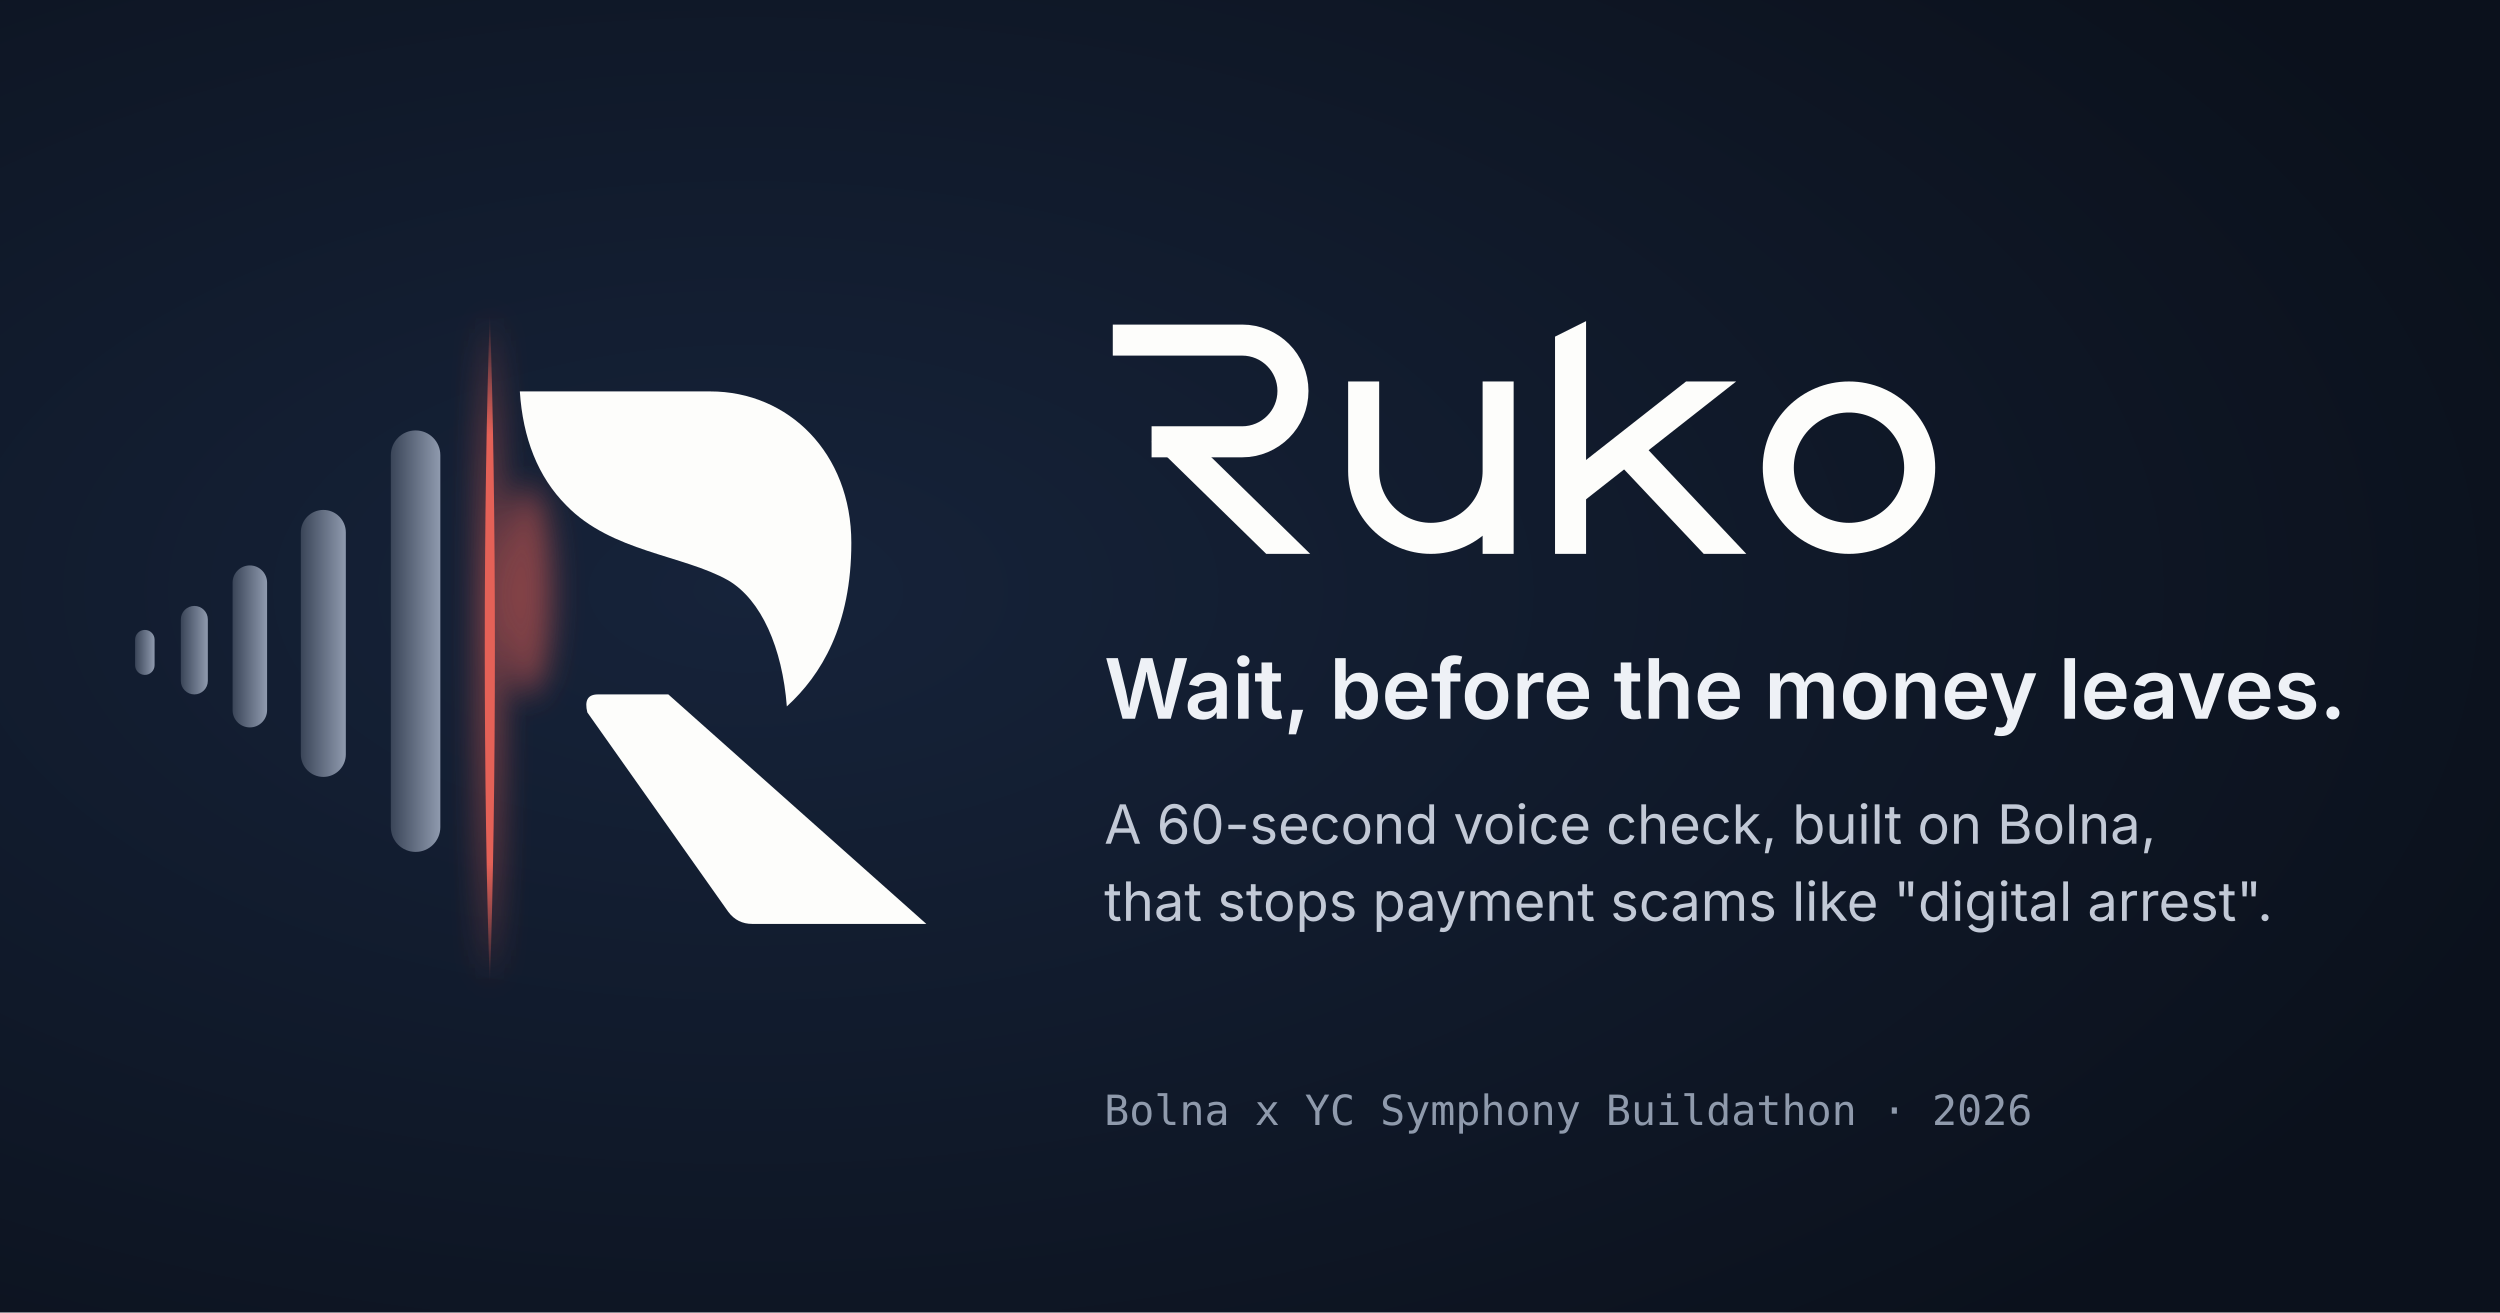
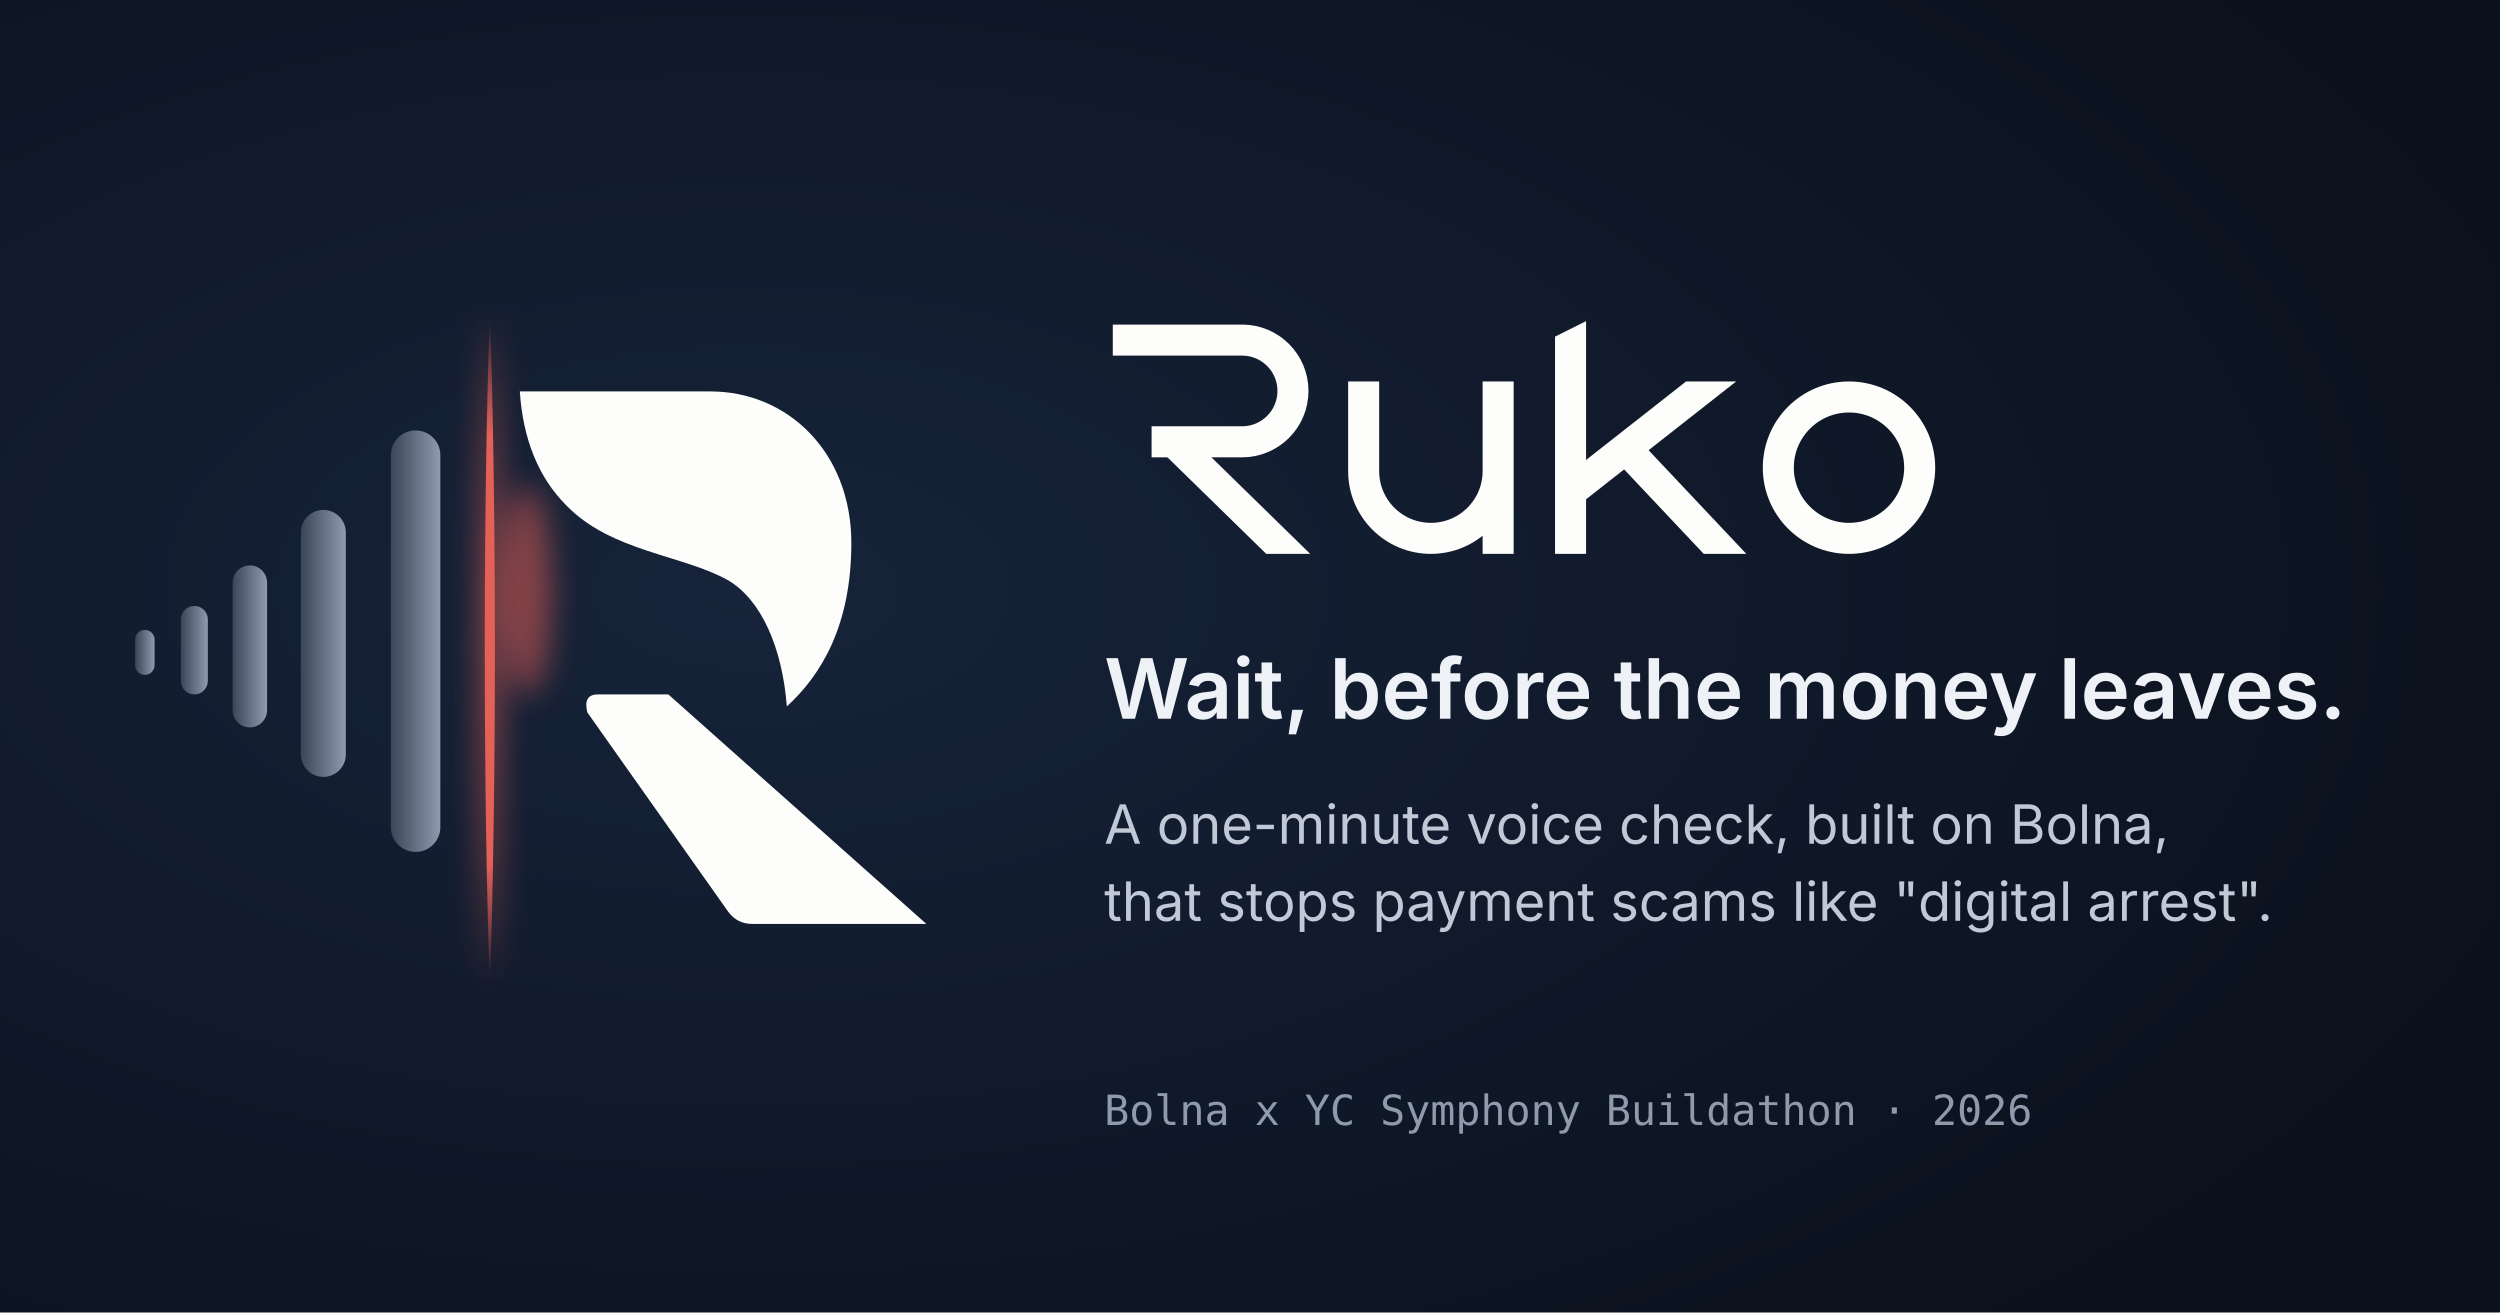
<svg xmlns="http://www.w3.org/2000/svg" viewBox="0 0 1200 630" width="1200" height="630">
  <defs>
    <radialGradient id="bg" cx="30%" cy="45%" r="75%">
      <stop offset="0" stop-color="#16233a" />
      <stop offset="1" stop-color="#0b111c" />
    </radialGradient>
  </defs>
  <rect width="1200" height="630" fill="url(#bg)" />
  <g transform="translate(40 95) scale(0.72)">
    <defs>
      <linearGradient id="bars-og" x1="0" y1="0" x2="1" y2="0">
        <stop offset="0" stop-color="#3a4558" />
        <stop offset="1" stop-color="#8f9aae" />
      </linearGradient>
      <linearGradient id="line-og" x1="0" y1="0" x2="0" y2="1">
        <stop offset="0" stop-color="#e46157" stop-opacity="0" />
        <stop offset="0.18" stop-color="#e46157" />
        <stop offset="0.82" stop-color="#e46157" />
        <stop offset="1" stop-color="#e46157" stop-opacity="0" />
      </linearGradient>
      <filter id="glow-og" x="-300%" y="-30%" width="700%" height="160%">
        <feGaussianBlur stdDeviation="10" />
      </filter>
    </defs>
    <g fill="url(#bars-og)">
      <rect x="34.5" y="288" width="13" height="30" rx="6.5" />
      <rect x="65" y="272" width="18" height="59" rx="9" />
      <rect x="99.5" y="245" width="23" height="108" rx="11.5" />
      <rect x="145" y="208" width="30" height="178" rx="15" />
      <rect x="205" y="155" width="33" height="281" rx="16.5" />
    </g>
    <g filter="url(#glow-og)" fill="#e46157">
      <path d="M271 77 C279 200 279 400 271 524 C263 400 263 200 271 77Z" opacity="0.7" />
      <ellipse cx="296" cy="262" rx="16" ry="70" opacity="0.55" />
    </g>
    <path d="M271 77 C275.5 200 275.5 400 271 524 C266.5 400 266.5 200 271 77Z" fill="url(#line-og)" />
    <g fill="#fdfdfb">
      <path d="M291 129 L418 129 C470 129 512 170 512 230 C512 285 492 318 469 339 C466 300 452 268 430 255 C400 238 352 236 322 205 C303 186 293 160 291 129 Z" />
      <path d="M343 331 L390 331 L562 484 L446 484 Q436 484 430 476 L336 343 Q333 331 343 331 Z" />
    </g>
  </g>
  <g transform="translate(523.7931 141.7241) scale(0.4137931)">
    <g fill="none" stroke="#fdfdfb" stroke-width="36">
      <path d="M25 52 H175 A59 59 0 0 1 175 170 H70" />
      <path d="M316 100 V204 A78 78 0 0 0 472 204 V100 M472 204 V300" />
      <circle cx="879" cy="200" r="82" />
    </g>
    <g fill="#fdfdfb">
      <polygon points="70,170 121,170 254,300 203,300" />
      <polygon points="538,48 574,30 574,300 538,300" />
      <polygon points="544.9,213.9 690,100 748.1,100 567.1,242.1" />
      <polygon points="633.1,165.5 759.9,300 710.5,300 606.9,190.1" />
    </g>
  </g>
  <text x="530" y="345" font-family="Inter, Segoe UI, Arial, sans-serif" font-size="40" font-weight="600" fill="#eef1f6">Wait, before the money leaves.</text>
-   <text x="530" y="405" font-family="Inter, Segoe UI, Arial, sans-serif" font-size="26" fill="#c2c9d6">A 60-second voice check, built on Bolna,</text>
+   <text x="530" y="405" font-family="Inter, Segoe UI, Arial, sans-serif" font-size="26" fill="#c2c9d6">A one-minute voice check, built on Bolna,</text>
  <text x="530" y="442" font-family="Inter, Segoe UI, Arial, sans-serif" font-size="26" fill="#c2c9d6">that stops payment scams like "digital arrest".</text>
  <text x="530" y="540" font-family="Consolas, monospace" font-size="20" fill="#8f9aac">Bolna x YC Symphony Buildathon · 2026</text>
</svg>
